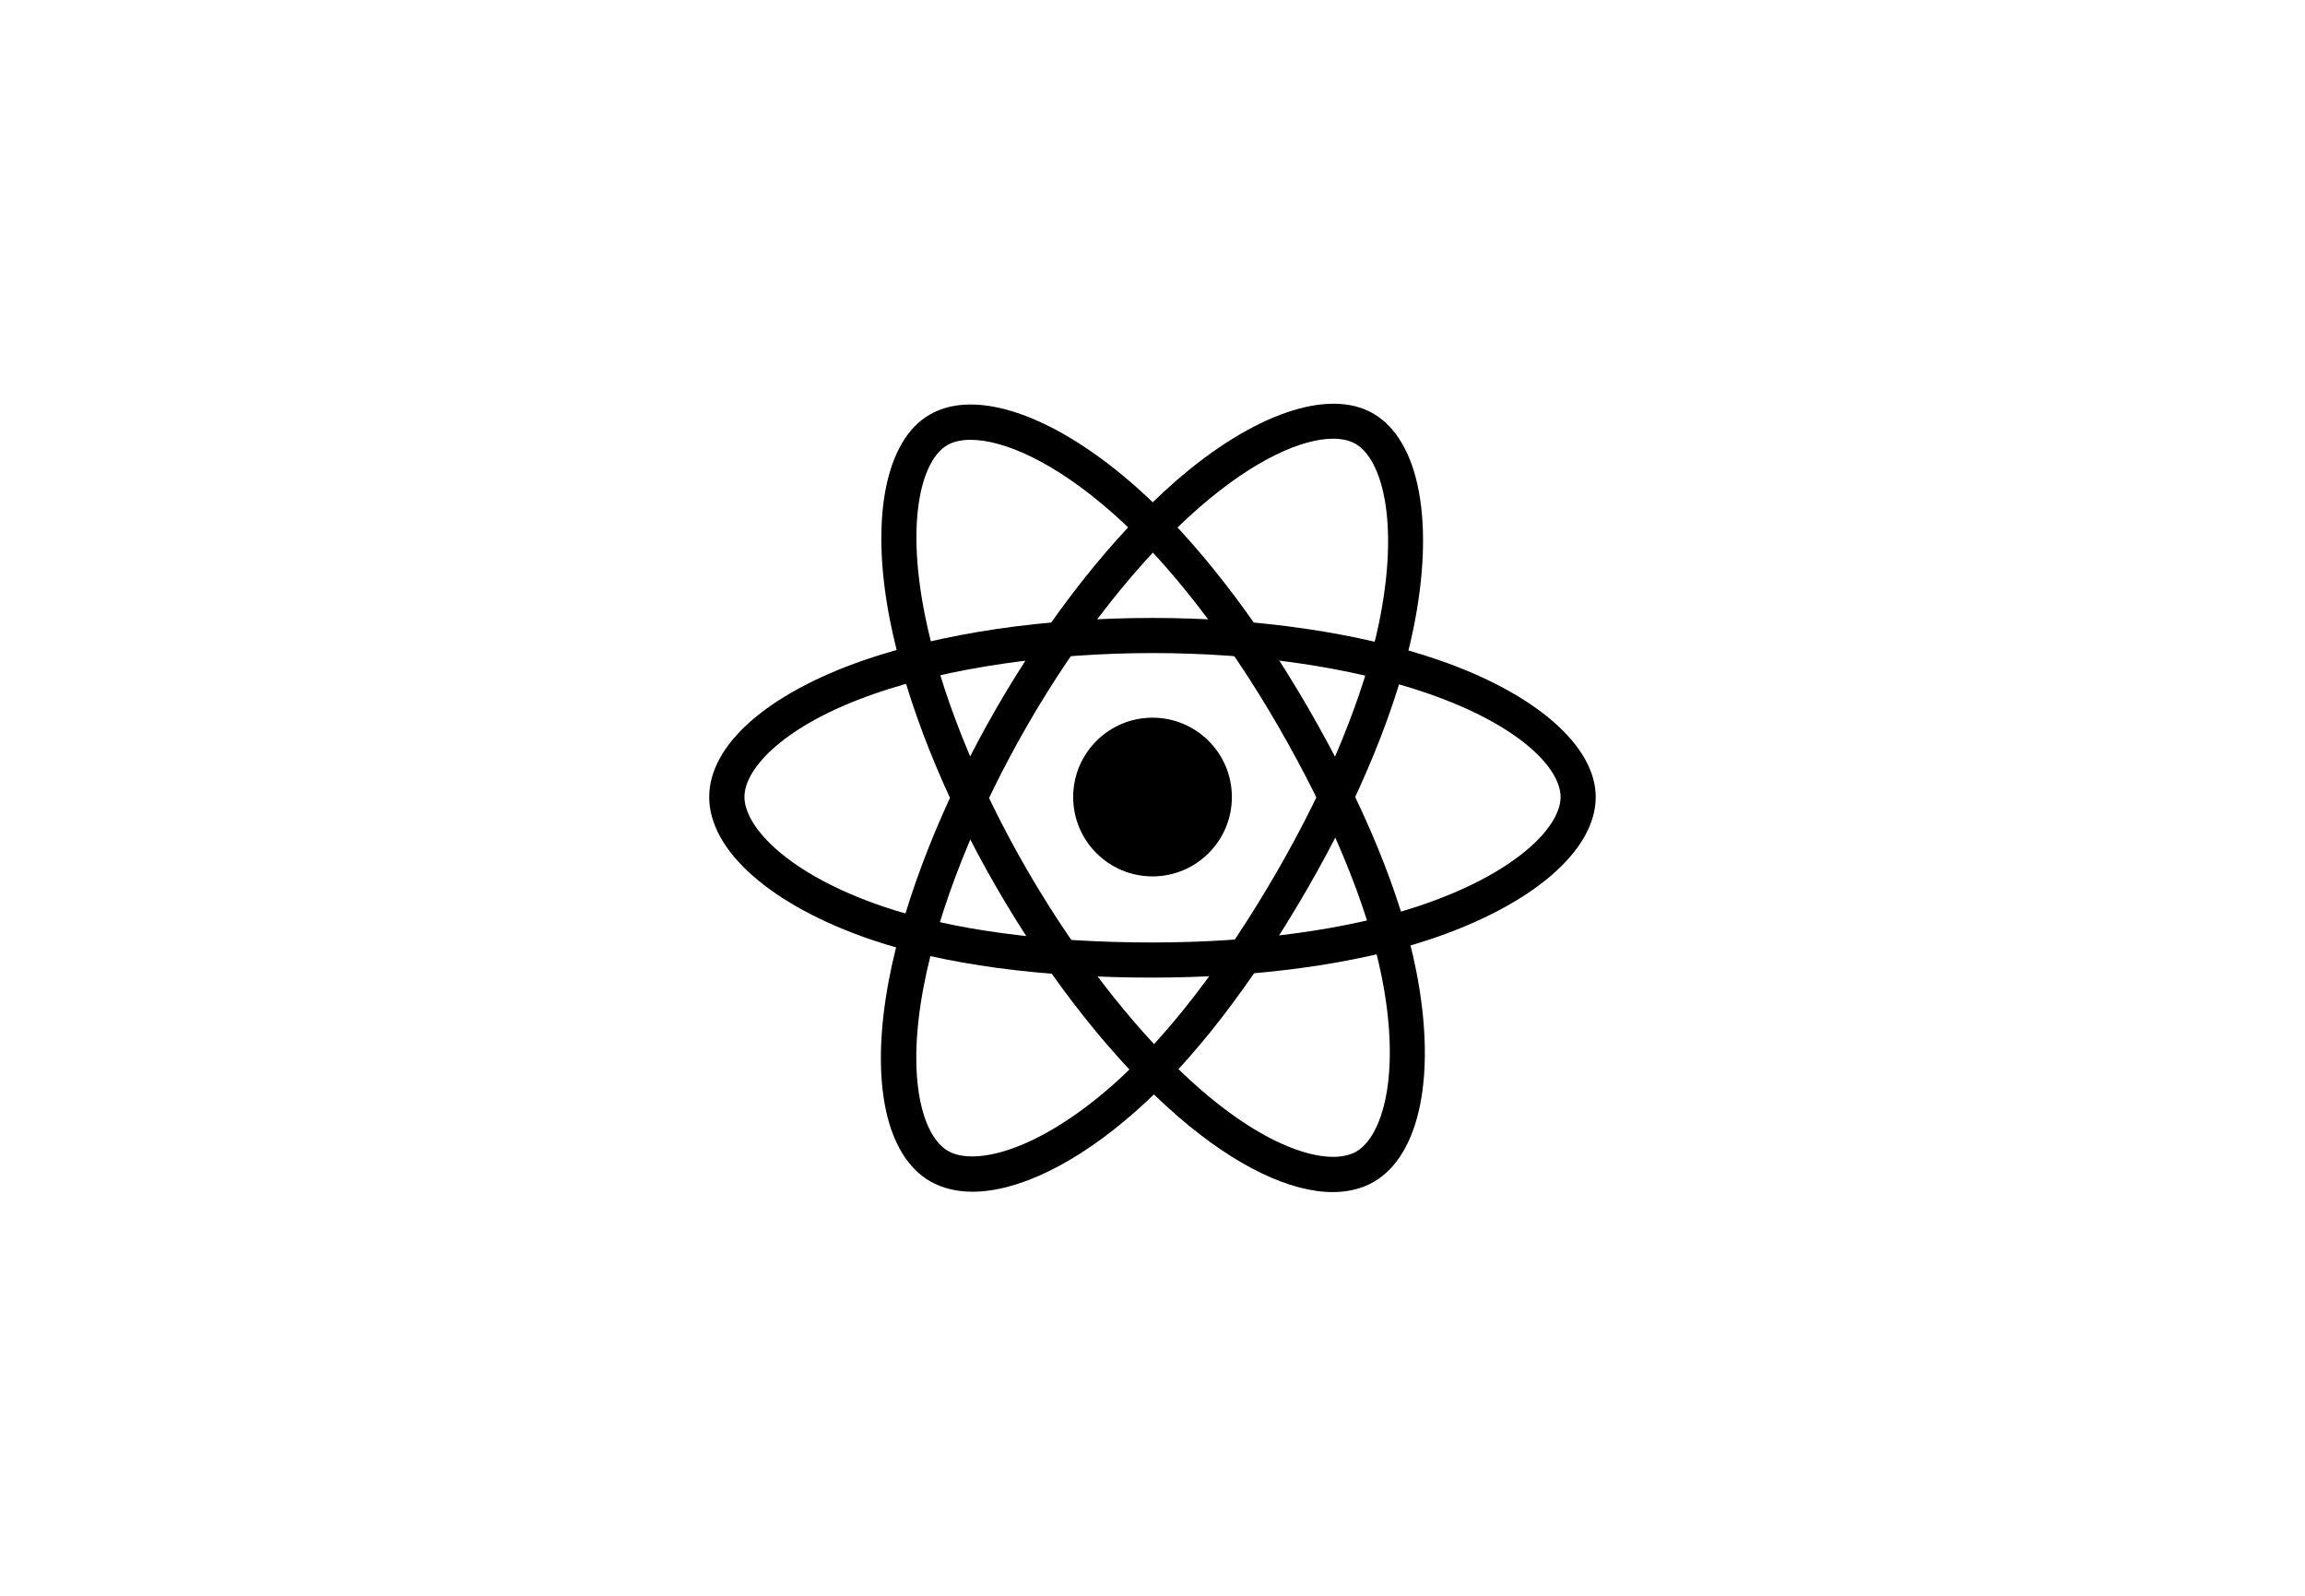
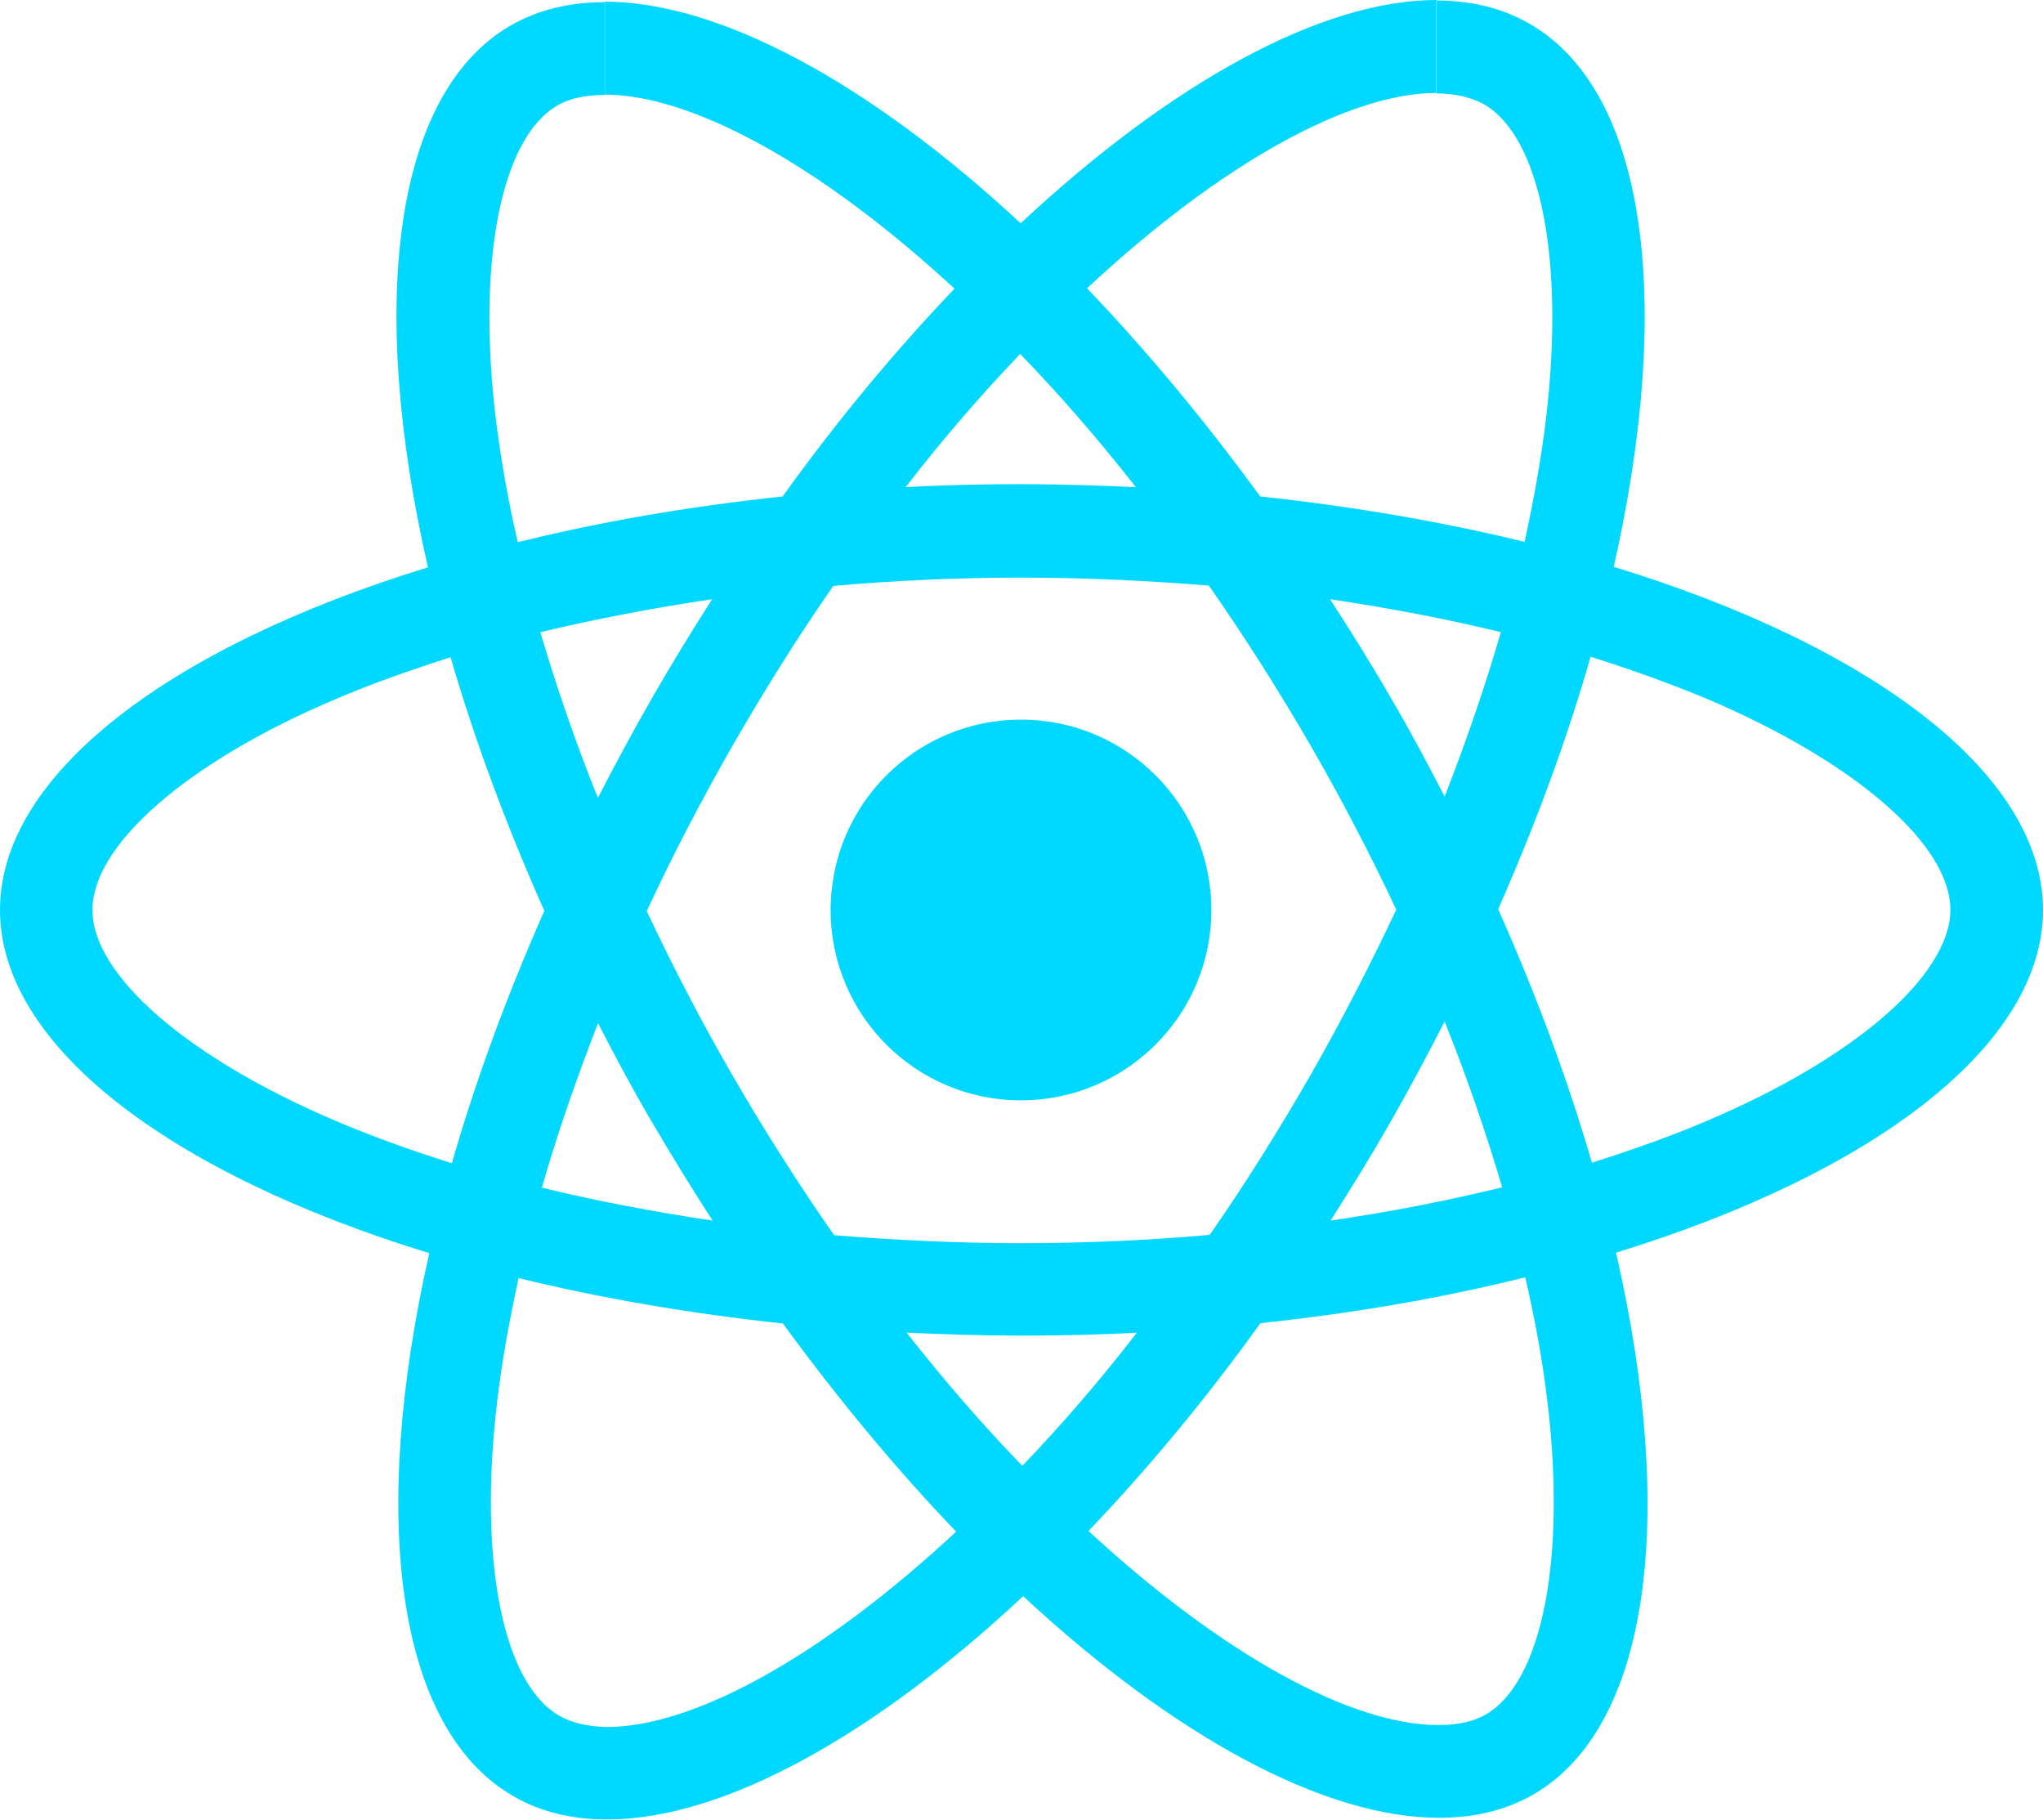
- <svg xmlns="http://www.w3.org/2000/svg" version="1.1" id="React" x="0px" y="0px" viewBox="0 0 130 90" style="enable-background:new 0 0 130 90;" xml:space="preserve">
-   <style type="text/css">
- 	.st0{fill-rule:evenodd;clip-rule:evenodd;fill:#00D8FF;}
- 	.st1{fill:#00D8FF;}
- </style>
-   <g transform="matrix(.06928 0 0 .06928 7.367398 13.50533)">
-     <g>
-       <circle className="st0" cx="831.9" cy="453.9" r="64.6" />
-     </g>
-     <g>
-       <g>
-         <path className="st1" d="M831.9,600.9c-90.7,0-170-10.7-229.3-31C521.5,542.2,471,497.7,471,453.9c0-42.2,46.7-83.7,124.8-111     c64.4-22.4,148.2-34.8,236-34.8h0c86.2,0,168.9,12.1,232.9,34.2c78.9,27.2,128,69.9,128,111.6c0,43.9-52.2,88.5-136.2,116.3     C996.7,590,916.9,600.9,831.9,600.9z M831.9,336.7c-83.5,0-166.1,12.1-226.6,33.2c-73,25.4-105.6,60.5-105.6,83.9     c0,24.4,35.1,62.6,112.2,89c56.3,19.3,132.4,29.5,220,29.5c82.1,0,158.6-10.4,215.6-29.3c80.1-26.5,116.6-64.8,116.6-89.1     c0-23.5-33.6-58.7-108.6-84.5C994.4,348.3,915,336.7,831.9,336.7z" />
-       </g>
-       <g>
-         <path className="st1" d="M685.3,775.2c-12.9,0-24.4-2.8-34.3-8.4c-36.6-21.1-49.2-82.2-33.8-163.6c12.7-67,43.9-145.7,87.7-221.8l0,0     c43.1-74.6,94.9-140.2,145.9-184.7c62.9-54.8,124.5-75.9,160.6-55.1c38.1,21.9,50.6,89.4,32.7,176.1     c-12.7,61.7-43.1,136.2-85.6,209.9c-45.3,78.5-94.2,141.9-141.4,183.1C769.5,752.6,722.1,775.2,685.3,775.2z M978.9,162.2     c-24.6,0-63.2,16.1-109.1,56.1c-48.7,42.4-98.4,105.4-139.9,177.4l0,0c-41.7,72.3-72.5,149.9-84.4,212.9     c-14.4,75.9-0.4,121.7,19.9,133.4c21.1,12.2,71.8,0.9,133.1-52.8c44.8-39.2,91.7-100,135.4-175.8c41-71.2,70.3-142.7,82.4-201.4     c17-82.7,2.1-133.4-19-145.5C992.6,163.7,986.4,162.2,978.9,162.2z" />
-       </g>
-       <g>
-         <path className="st1" d="M978.6,775.5c-34.7,0-79-21.1-125.1-60.8c-51.7-44.5-104.4-110.8-148.4-186.8     c-43.2-74.5-74.1-152.2-87.1-218.7c-16-81.9-3.6-145.8,32.5-166.6c38-22,102.8,0.8,168.9,59.6c47.1,41.8,96.5,105.4,139.1,179     c45.4,78.5,75.9,152.5,88,213.9c16.7,84.2,3.4,150.1-34.5,172.1C1002.4,772.7,991.1,775.5,978.6,775.5z M683.8,163.1     c-7.7,0-14.1,1.5-18.9,4.3c-20.3,11.7-33.9,58.5-18.7,136.4c12.4,63.4,42.2,138,83.8,209.8l0,0c41.8,72.2,93.7,137.6,142.3,179.5     c58.6,50.4,105.2,61.1,125.5,49.4c21.1-12.2,36.6-61.8,20.8-141.7c-11.6-58.4-40.9-129.3-84.7-205.1     c-41.1-71-88.5-132.1-133.3-171.9C751.7,180.3,710,163.1,683.8,163.1z" />
-       </g>
-     </g>
+ <svg xmlns="http://www.w3.org/2000/svg" version="1.1" id="Layer_1" x="0px" y="0px" viewBox="0 0 122.88 109.43" style="enable-background:new 0 0 122.88 109.43" xml:space="preserve">
+   <style type="text/css">.st0{fill-rule:evenodd;clip-rule:evenodd;fill:#00D8FF;}</style>
+   <g>
+     <path class="st0" d="M122.88,54.73c0-8.14-10.19-15.85-25.82-20.64c3.61-15.93,2-28.6-5.06-32.66c-1.63-0.95-3.53-1.4-5.61-1.4 v5.59c1.15,0,2.08,0.23,2.86,0.65c3.41,1.95,4.88,9.39,3.73,18.96c-0.28,2.35-0.73,4.83-1.28,7.36c-4.91-1.2-10.27-2.13-15.9-2.73 c-3.38-4.63-6.89-8.84-10.42-12.52C73.54,9.74,81.2,5.59,86.41,5.59V0l0,0c-6.89,0-15.9,4.91-25.02,13.43 C52.27,4.96,43.26,0.1,36.37,0.1v5.59c5.18,0,12.87,4.13,21.04,11.67c-3.51,3.68-7.01,7.86-10.34,12.5 c-5.66,0.6-11.02,1.53-15.93,2.75c-0.58-2.5-1-4.93-1.3-7.26c-1.18-9.57,0.28-17.01,3.66-18.99c0.75-0.45,1.73-0.65,2.88-0.65V0.13 l0,0c-2.1,0-4.01,0.45-5.66,1.4c-7.04,4.06-8.62,16.71-4.98,32.59C10.14,38.92,0,46.61,0,54.73c0,8.14,10.19,15.85,25.82,20.64 c-3.61,15.93-2,28.6,5.06,32.66c1.63,0.95,3.53,1.4,5.64,1.4c6.89,0,15.9-4.91,25.02-13.43c9.12,8.47,18.13,13.33,25.02,13.33 c2.1,0,4.01-0.45,5.66-1.4c7.04-4.06,8.62-16.71,4.98-32.59C112.74,70.56,122.88,62.84,122.88,54.73L122.88,54.73z M72.86,54.73 c0-6.32-5.12-11.45-11.45-11.45c-6.32,0-11.45,5.12-11.45,11.45s5.12,11.45,11.45,11.45C67.74,66.17,72.86,61.05,72.86,54.73 L72.86,54.73z M36.34,0.1L36.34,0.1L36.34,0.1L36.34,0.1z M90.27,38.02c-0.93,3.23-2.08,6.56-3.38,9.89c-1.03-2-2.1-4.01-3.28-6.01 c-1.15-2-2.38-3.96-3.61-5.86C83.56,36.57,86.99,37.22,90.27,38.02L90.27,38.02z M78.8,64.7c-1.95,3.38-3.96,6.59-6.04,9.57 c-3.73,0.33-7.51,0.5-11.32,0.5c-3.78,0-7.56-0.18-11.27-0.48c-2.08-2.98-4.11-6.16-6.06-9.52c-1.9-3.28-3.63-6.61-5.21-9.97 c1.55-3.36,3.31-6.71,5.18-9.99c1.95-3.38,3.96-6.59,6.04-9.57c3.73-0.33,7.51-0.5,11.32-0.5c3.78,0,7.56,0.18,11.27,0.48 c2.08,2.98,4.11,6.16,6.06,9.52c1.9,3.28,3.63,6.61,5.21,9.97C82.4,58.06,80.68,61.41,78.8,64.7L78.8,64.7z M86.89,61.44 c1.35,3.36,2.5,6.71,3.46,9.97c-3.28,0.8-6.74,1.48-10.32,2c1.23-1.93,2.45-3.91,3.61-5.94C84.78,65.47,85.86,63.44,86.89,61.44 L86.89,61.44z M61.49,88.16c-2.33-2.4-4.66-5.08-6.96-8.01c2.25,0.1,4.56,0.18,6.89,0.18c2.35,0,4.68-0.05,6.96-0.18 C66.12,83.08,63.79,85.76,61.49,88.16L61.49,88.16z M42.86,73.41c-3.56-0.53-6.99-1.18-10.27-1.98c0.93-3.23,2.08-6.56,3.38-9.89 c1.03,2,2.1,4.01,3.28,6.01C40.43,69.56,41.63,71.51,42.86,73.41L42.86,73.41z M61.36,21.29c2.33,2.4,4.66,5.08,6.96,8.01 c-2.25-0.1-4.56-0.18-6.89-0.18c-2.35,0-4.68,0.05-6.96,0.18C56.73,26.37,59.06,23.69,61.36,21.29L61.36,21.29z M42.83,36.04 c-1.23,1.93-2.45,3.91-3.61,5.94c-1.15,2-2.23,4.01-3.26,6.01c-1.35-3.36-2.5-6.71-3.46-9.97C35.79,37.24,39.25,36.57,42.83,36.04 L42.83,36.04z M20.16,67.4c-8.87-3.78-14.6-8.74-14.6-12.67c0-3.93,5.74-8.92,14.6-12.67c2.15-0.93,4.51-1.75,6.94-2.53 c1.43,4.91,3.31,10.02,5.64,15.25c-2.3,5.21-4.16,10.29-5.56,15.18C24.7,69.18,22.34,68.33,20.16,67.4L20.16,67.4z M33.64,103.19 c-3.41-1.95-4.88-9.39-3.73-18.96c0.28-2.35,0.73-4.83,1.28-7.36c4.91,1.2,10.27,2.13,15.9,2.73c3.38,4.63,6.89,8.84,10.42,12.52 c-8.17,7.59-15.83,11.75-21.04,11.75C35.34,103.84,34.39,103.62,33.64,103.19L33.64,103.19z M93.05,84.11 c1.18,9.57-0.28,17.01-3.66,18.99c-0.75,0.45-1.73,0.65-2.88,0.65c-5.18,0-12.87-4.13-21.04-11.67c3.51-3.68,7.01-7.86,10.34-12.5 c5.66-0.6,11.02-1.53,15.93-2.76C92.32,79.35,92.77,81.78,93.05,84.11L93.05,84.11z M102.69,67.4c-2.15,0.93-4.51,1.75-6.94,2.53 c-1.43-4.91-3.31-10.02-5.64-15.25c2.3-5.21,4.16-10.29,5.56-15.18c2.48,0.78,4.83,1.63,7.04,2.55c8.87,3.78,14.6,8.74,14.6,12.67 C117.29,58.66,111.56,63.64,102.69,67.4L102.69,67.4z" />
  </g>
</svg>
